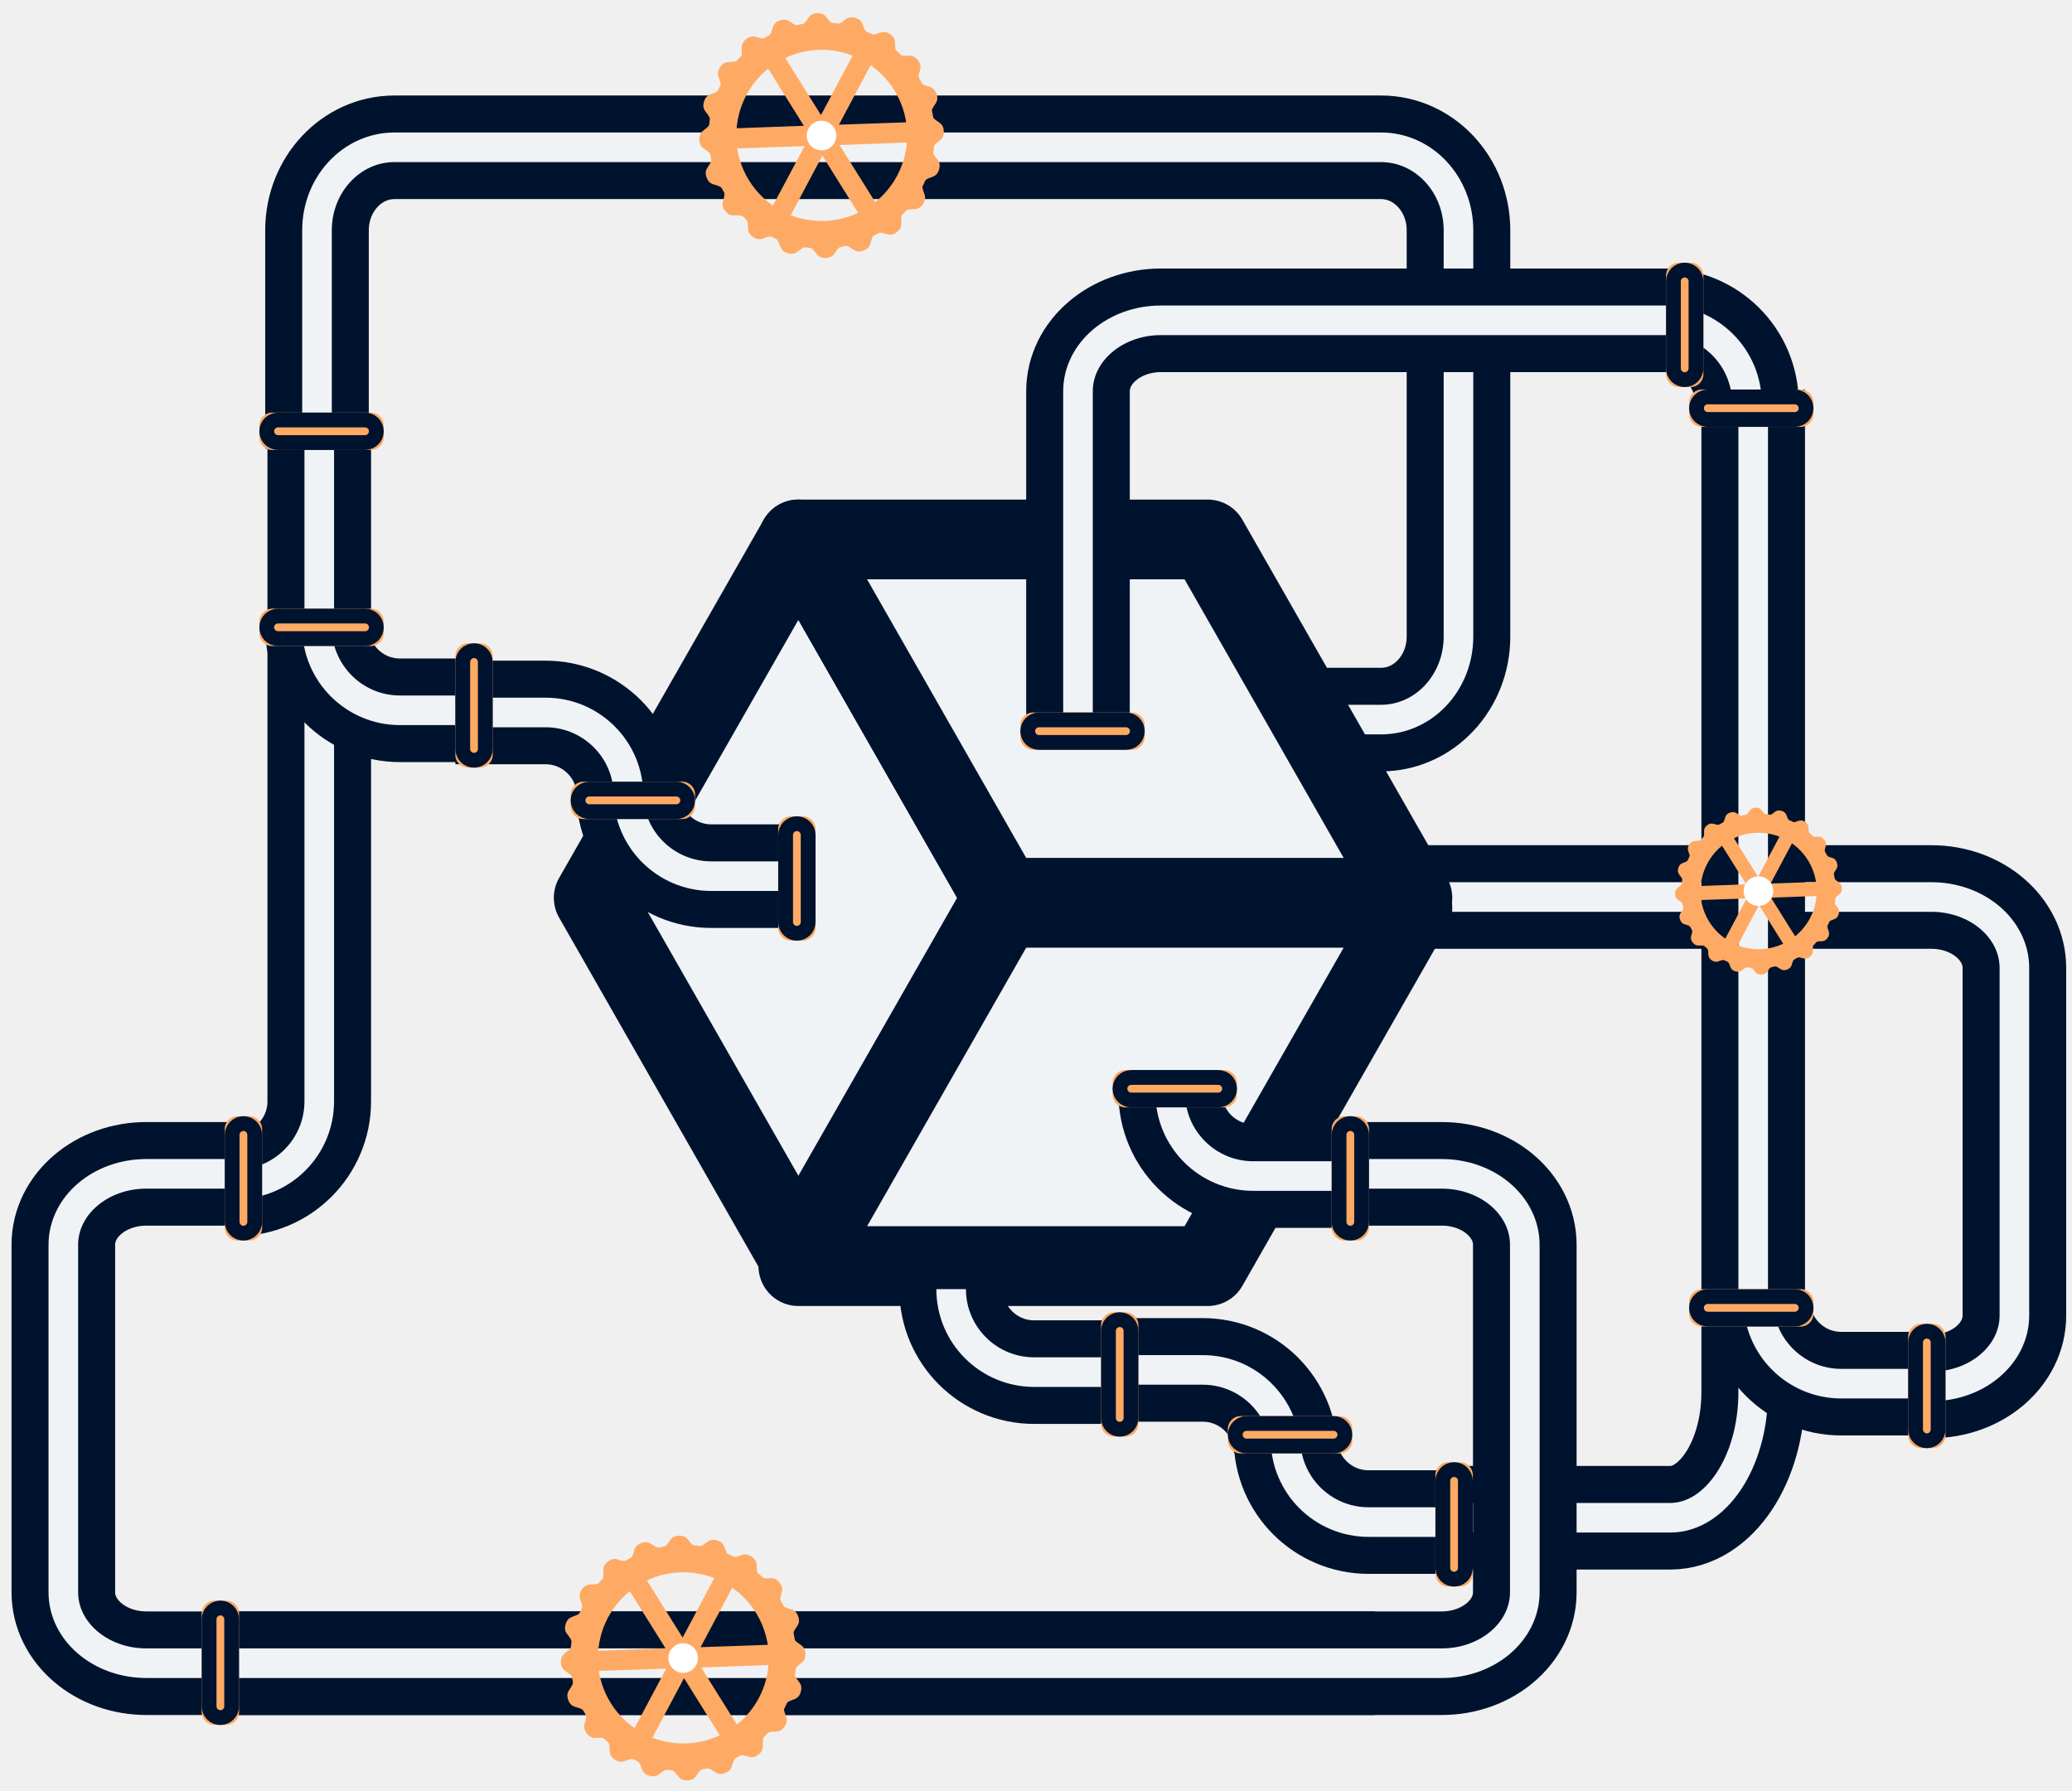
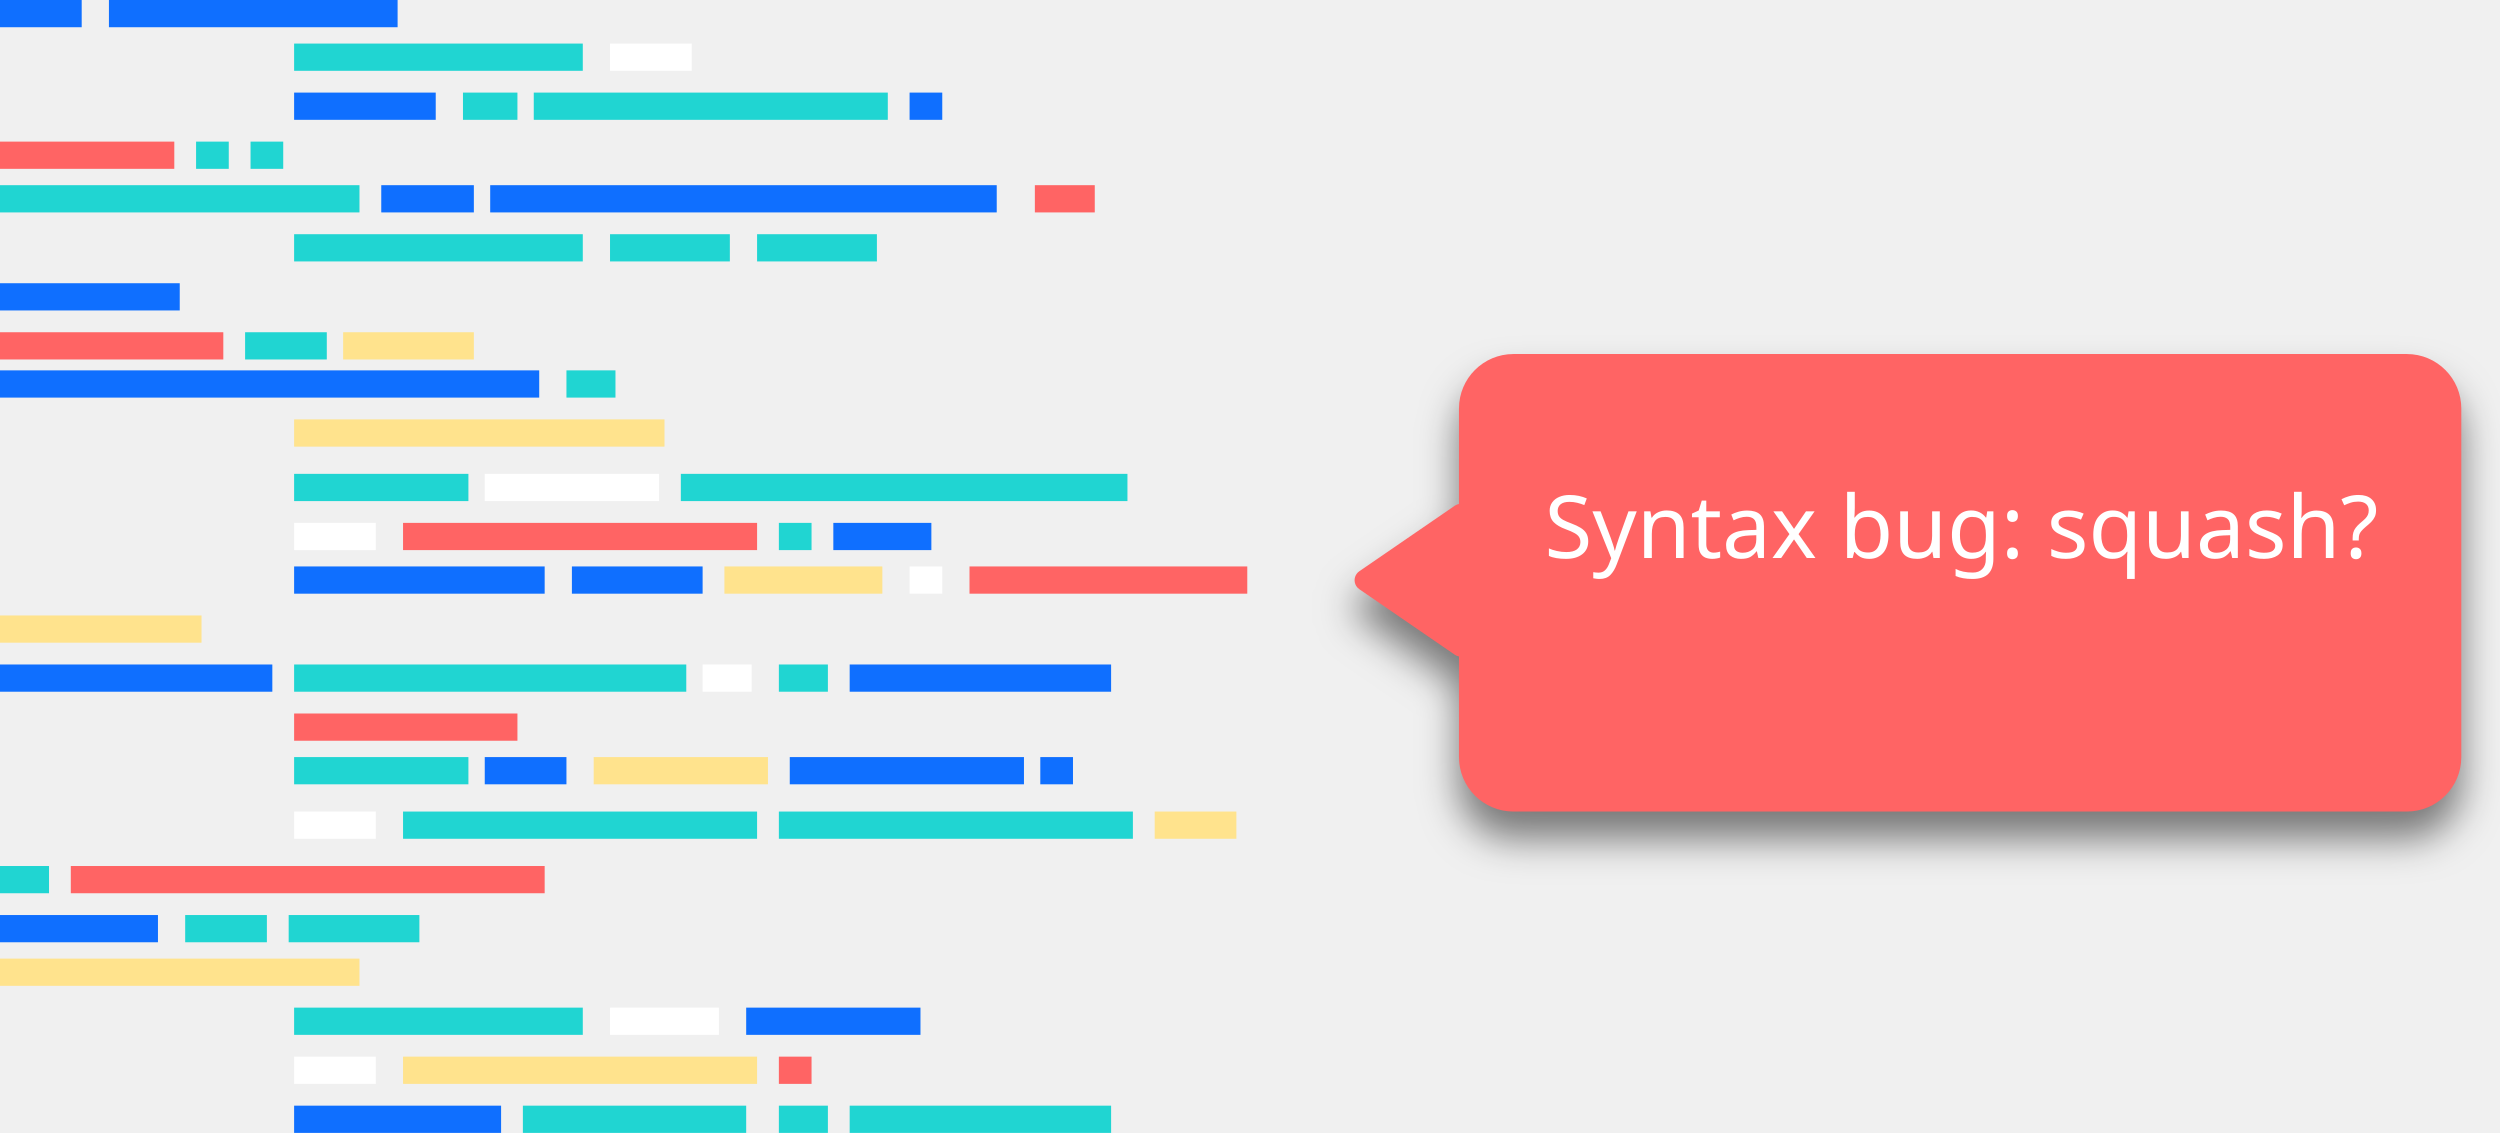
- <svg xmlns="http://www.w3.org/2000/svg" xmlns:xlink="http://www.w3.org/1999/xlink" width="140px" height="121px" viewBox="0 0 140 121" version="1.1">
+ <svg xmlns="http://www.w3.org/2000/svg" xmlns:xlink="http://www.w3.org/1999/xlink" width="459px" height="208px" viewBox="0 0 459 208" version="1.1">
  <defs>
-     <path d="M38.174,58.6 C38.174,55.505 40.687,52.995 43.782,52.995 L49.873,52.995" id="path-1" />
-     <path d="M17.14,29.715 L17.14,14.957 L17.14,14.957 C17.14,11.861 19.483,9.352 22.37,9.352 L27.757,9.352 L82.441,9.352 L89.037,9.352 C91.926,9.352 94.267,11.861 94.267,14.958 L94.267,28.099 L94.267,42.418 C94.267,45.512 91.927,48.02 89.039,48.02 L82.887,48.02" id="path-2" />
-     <path d="M91.163,60.009 L91.925,60.009 L124.734,60.009 L126.221,60.009 C129.319,60.009 131.829,62.155 131.829,64.803 L131.829,76.041 L131.829,88.285 C131.829,90.931 129.316,93.075 126.222,93.075 L125.002,93.075" id="path-3" />
-     <path d="M17.292,79.421 C14.196,79.421 11.686,76.914 11.686,73.817 L11.686,61.116 L11.686,28.985 L11.686,46.358" id="path-4" />
-     <path d="M114.179,101.952 L99.874,101.952 C96.777,101.952 94.267,98.163 94.267,93.481 L94.267,74.284 L94.267,25.718 L94.267,51.977" id="path-5" />
-     <path d="M88.62,111.78 L80.326,111.78 L14.867,111.78 L5.61,111.78 C2.512,111.78 0,109.636 0,106.987 L0,96.126 L0,83.506 L0,83.506 C0,80.859 2.509,78.714 5.609,78.714 L12.971,78.714" id="path-6" />
-     <path d="M98.748,111.78 L90.454,111.78 L24.995,111.78 L15.738,111.78 C12.64,111.78 10.128,109.636 10.128,106.987 L10.128,96.126 L10.128,83.506 L10.128,83.506 C10.128,80.859 12.637,78.714 15.737,78.714 L23.099,78.714" id="path-7" />
-     <path d="M59.988,92.112 C59.988,89.016 62.501,86.507 65.596,86.507 L71.687,86.507" id="path-8" />
-     <path d="M38.174,58.6 C38.174,55.505 40.687,52.995 43.782,52.995 L49.873,52.995" id="path-9" />
-     <path d="M70.895,97.567 C70.895,94.472 73.408,91.962 76.503,91.962 L82.594,91.962" id="path-10" />
-     <path d="M114.523,92.891 C114.523,89.796 117.036,87.286 120.131,87.286 L126.222,87.286" id="path-11" />
-     <path d="M17.14,47.393 C17.14,44.298 19.653,41.788 22.747,41.788 L28.838,41.788" id="path-12" />
-     <path d="M74.791,78.863 C74.791,75.768 77.304,73.258 80.399,73.258 L86.489,73.258" id="path-13" />
-     <path d="M102.058,26.647 C102.058,23.552 104.571,21.042 107.666,21.042 L113.756,21.042" id="path-14" />
-     <path d="M26.488,53.145 C26.488,50.049 29.001,47.54 32.096,47.54 L38.187,47.54" id="path-15" />
-     <path d="M82.581,102.243 C82.581,99.148 85.094,96.638 88.189,96.638 L94.28,96.638" id="path-16" />
-     <path d="M68.558,21.042 L69.32,21.042 L102.129,21.042 L103.616,21.042 C106.713,21.042 109.224,23.188 109.224,25.836 L109.224,37.074 L109.224,49.318" id="path-17" />
-     <rect id="path-18" x="48.302" y="54.554" width="2.524" height="8.406" rx="0.864" />
-     <rect id="path-19" x="10.907" y="74.817" width="2.524" height="8.406" rx="0.864" />
-     <rect id="path-20" x="108.291" y="17.146" width="2.524" height="8.406" rx="0.864" />
-     <rect id="path-21" x="124.651" y="88.845" width="2.524" height="8.406" rx="0.864" />
-     <rect id="path-22" x="92.709" y="98.197" width="2.524" height="8.406" rx="0.864" />
-     <rect id="path-23" x="26.488" y="42.864" width="2.524" height="8.406" rx="0.864" />
-     <rect id="path-24" x="70.116" y="88.066" width="2.524" height="8.406" rx="0.864" />
-     <rect id="path-25" x="73.835" y="68.759" width="2.524" height="8.406" rx="0.864" />
-     <rect id="path-26" x="112.788" y="22.778" width="2.524" height="8.406" rx="0.864" />
-     <rect id="path-27" x="112.788" y="83.566" width="2.524" height="8.406" rx="0.864" />
-     <rect id="path-28" x="81.626" y="92.139" width="2.524" height="8.406" rx="0.864" />
-     <rect id="path-29" x="67.602" y="44.599" width="2.524" height="8.406" rx="0.864" />
-     <rect id="path-30" x="16.184" y="37.585" width="2.524" height="8.406" rx="0.864" />
-     <rect id="path-31" x="16.184" y="24.336" width="2.524" height="8.406" rx="0.864" />
-     <rect id="path-32" x="37.219" y="49.275" width="2.524" height="8.406" rx="0.864" />
-     <rect id="path-33" x="85.698" y="74.817" width="2.524" height="8.406" rx="0.864" />
-     <rect id="path-34" x="9.349" y="107.549" width="2.524" height="8.406" rx="0.864" />
+     <path d="M19.868,55.528 C19.593,55.478 19.329,55.37 19.096,55.209 L1.571,43.178 C0.66,42.553 0.429,41.308 1.054,40.397 C1.193,40.195 1.368,40.02 1.571,39.881 L19.096,27.849 C19.336,27.685 19.599,27.579 19.868,27.53 L19.868,10 C19.868,4.477 24.346,1.01453063e-15 29.868,0 L193.894,0 C199.416,-1.01453063e-15 203.894,4.477 203.894,10 L203.894,74 C203.894,79.523 199.416,84 193.894,84 L29.868,84 C24.346,84 19.868,79.523 19.868,74 L19.868,55.528 Z" id="path-1" />
+     <filter x="-6.4%" y="-9.5%" width="112.8%" height="131.0%" filterUnits="objectBoundingBox" id="filter-2">
+       <feOffset dx="0" dy="5" in="SourceAlpha" result="shadowOffsetOuter1" />
+       <feGaussianBlur stdDeviation="3.5" in="shadowOffsetOuter1" result="shadowBlurOuter1" />
+       <feColorMatrix values="0 0 0 0 0   0 0 0 0 0   0 0 0 0 0  0 0 0 0.5 0" type="matrix" in="shadowBlurOuter1" />
+     </filter>
  </defs>
  <g id="Page-1" stroke="none" stroke-width="1" fill="none" fill-rule="evenodd">
-     <g id="Artboard-3-Copy-2" transform="translate(-39, -18)">
-       <g id="Pipes-Copy" transform="translate(9, -4)">
-         <g id="Group" transform="translate(34.27907, 22.60094)">
-           <g id="Rectangle-7-Copy-51" transform="translate(44.02359, 55.79763) scale(1, -1) translate(-44.02359, -55.79763) ">
-             <use stroke="#00132E" stroke-width="7" xlink:href="#path-1" />
-             <use stroke="#F0F3F6" stroke-width="2" xlink:href="#path-1" />
-           </g>
-           <g id="Rectangle-7-Copy-23">
-             <use stroke="#00132E" stroke-width="7" xlink:href="#path-2" />
-             <use stroke="#F0F3F6" stroke-width="2" xlink:href="#path-2" />
-           </g>
-           <g id="Rectangle-7-Copy-32">
-             <use stroke="#00132E" stroke-width="7" xlink:href="#path-3" />
-             <use stroke="#F0F3F6" stroke-width="2" xlink:href="#path-3" />
-           </g>
-           <g id="cube" transform="translate(35.83721, 35.84976)" fill="#F0F3F6" stroke="#00132E" stroke-linejoin="round" stroke-width="5.39">
-             <g id="Group-10-Copy-5">
-               <polygon id="Stroke-1" points="27.657 24.887 13.828 49.099 41.486 49.099 55.314 24.887 55.313 24.886 55.312 24.887" />
-               <polygon id="Stroke-5" points="27.655 24.212 13.828 0 0 24.212 13.828 48.426 27.657 24.212" />
-               <polygon id="Stroke-7" points="13.828 0 27.657 24.213 55.313 24.213 55.314 24.212 41.486 0" />
+     <g id="Home" transform="translate(-805, -3287)">
+       <g id="Group-16" transform="translate(769, 3287)">
+         <g id="Group-2" transform="translate(36, 0)">
+           <rect id="Rectangle-7-Copy-2" fill="#20D5D2" x="0" y="34" width="66" height="5" />
+           <rect id="Rectangle-7-Copy-2" fill="#0F6FFF" x="70" y="34" width="17" height="5" />
+           <rect id="Rectangle-7-Copy-2" fill="#0F6FFF" x="90" y="34" width="93" height="5" />
+           <rect id="Rectangle-7-Copy-2" fill="#FF6464" x="190" y="34" width="11" height="5" />
+           <rect id="Rectangle-7-Copy-2" fill="#FF6464" x="0" y="26" width="32" height="5" />
+           <rect id="Rectangle-7-Copy-2" fill="#20D5D2" x="36" y="26" width="6" height="5" />
+           <rect id="Rectangle-7-Copy-2" fill="#20D5D2" x="46" y="26" width="6" height="5" />
+           <rect id="Rectangle-7-Copy-2" fill="#20D5D2" x="54" y="43" width="53" height="5" />
+           <rect id="Rectangle-7-Copy-2" fill="#20D5D2" x="112" y="43" width="22" height="5" />
+           <rect id="Rectangle-7-Copy-2" fill="#20D5D2" x="139" y="43" width="22" height="5" />
+           <rect id="Rectangle-7" fill="#20D5D2" x="34" y="168" width="15" height="5" />
+           <rect id="Rectangle-7" fill="#20D5D2" x="53" y="168" width="24" height="5" />
+           <rect id="Rectangle-7-Copy" fill="#0F6FFF" x="0" y="168" width="29" height="5" />
+           <rect id="Rectangle-7-Copy-2" fill="#FFE38D" x="0" y="176" width="66" height="5" />
+           <rect id="Rectangle-7-Copy-2" fill="#20D5D2" x="54" y="185" width="53" height="5" />
+           <rect id="Rectangle-7-Copy-2" fill="#0F6FFF" x="137" y="185" width="32" height="5" />
+           <rect id="Rectangle-7-Copy-2" fill="#FFE38D" x="74" y="194" width="65" height="5" />
+           <rect id="Rectangle-7-Copy-2" fill="#FF6464" x="143" y="194" width="6" height="5" />
+           <rect id="Rectangle-7-Copy-2" fill="#FFFFFF" x="112" y="185" width="20" height="5" />
+           <rect id="Rectangle-7-Copy-2" fill="#FFFFFF" x="54" y="194" width="15" height="5" />
+           <rect id="Rectangle-7" fill="#0F6FFF" x="0" y="52" width="33" height="5" />
+           <rect id="Rectangle-7" fill="#20D5D2" x="45" y="61" width="15" height="5" />
+           <rect id="Rectangle-7" fill="#20D5D2" x="104" y="68" width="9" height="5" />
+           <rect id="Rectangle-7" fill="#FFE38D" x="63" y="61" width="24" height="5" />
+           <rect id="Rectangle-7" fill="#0F6FFF" x="54" y="104" width="46" height="5" />
+           <rect id="Rectangle-7" fill="#FFE38D" x="133" y="104" width="29" height="5" />
+           <rect id="Rectangle-7" fill="#FF6464" x="178" y="104" width="51" height="5" />
+           <rect id="Rectangle-7" fill="#FFFFFF" x="167" y="104" width="6" height="5" />
+           <rect id="Rectangle-7" fill="#0F6FFF" x="105" y="104" width="24" height="5" />
+           <rect id="Rectangle-7-Copy-3" fill="#FFE38D" x="54" y="77" width="68" height="5" />
+           <rect id="Rectangle-7-Copy-3" fill="#0F6FFF" x="153" y="96" width="18" height="5" />
+           <rect id="Rectangle-7-Copy" fill="#FF6464" x="0" y="61" width="41" height="5" />
+           <rect id="Rectangle-7-Copy-2" fill="#0F6FFF" x="0" y="68" width="99" height="5" />
+           <rect id="Rectangle-7-Copy-2" fill="#20D5D2" x="54" y="87" width="32" height="5" />
+           <rect id="Rectangle-7-Copy-2" fill="#20D5D2" x="125" y="87" width="82" height="5" />
+           <rect id="Rectangle-7-Copy-2" fill="#FF6464" x="74" y="96" width="65" height="5" />
+           <rect id="Rectangle-7-Copy-2" fill="#20D5D2" x="143" y="96" width="6" height="5" />
+           <rect id="Rectangle-7-Copy-2" fill="#FFFFFF" x="89" y="87" width="32" height="5" />
+           <rect id="Rectangle-7-Copy-2" fill="#FFFFFF" x="54" y="96" width="15" height="5" />
+           <rect id="Rectangle-7-Copy-2" fill="#FFFFFF" x="112" y="8" width="15" height="5" />
+           <rect id="Rectangle-7-Copy-2" fill="#0F6FFF" x="167" y="17" width="6" height="5" />
+           <rect id="Rectangle-7-Copy-2" fill="#0F6FFF" x="0" y="0" width="15" height="5" />
+           <rect id="Rectangle-7-Copy-2" fill="#0F6FFF" x="54" y="17" width="26" height="5" />
+           <rect id="Rectangle-7-Copy-2" fill="#0F6FFF" x="20" y="0" width="53" height="5" />
+           <rect id="Rectangle-7-Copy-2" fill="#0F6FFF" x="0" y="122" width="50" height="5" />
+           <rect id="Rectangle-7-Copy-2" fill="#20D5D2" x="54" y="122" width="72" height="5" />
+           <rect id="Rectangle-7-Copy-2" fill="#FFFFFF" x="129" y="122" width="9" height="5" />
+           <rect id="Rectangle-7-Copy-2" fill="#20D5D2" x="143" y="122" width="9" height="5" />
+           <rect id="Rectangle-7-Copy-2" fill="#0F6FFF" x="156" y="122" width="48" height="5" />
+           <rect id="Rectangle-7-Copy-2" fill="#FFE38D" x="0" y="113" width="37" height="5" />
+           <rect id="Rectangle-7-Copy-3" fill="#FF6464" x="54" y="131" width="41" height="5" />
+           <rect id="Rectangle-7-Copy-2" fill="#20D5D2" x="54" y="139" width="32" height="5" />
+           <rect id="Rectangle-7-Copy-2" fill="#FFE38D" x="109" y="139" width="32" height="5" />
+           <rect id="Rectangle-7-Copy-2" fill="#0F6FFF" x="191" y="139" width="6" height="5" />
+           <rect id="Rectangle-7-Copy-2" fill="#20D5D2" x="74" y="149" width="65" height="5" />
+           <rect id="Rectangle-7-Copy-2" fill="#20D5D2" x="143" y="149" width="65" height="5" />
+           <rect id="Rectangle-7-Copy-2" fill="#0F6FFF" x="89" y="139" width="15" height="5" />
+           <rect id="Rectangle-7-Copy-2" fill="#FFE38D" x="212" y="149" width="15" height="5" />
+           <rect id="Rectangle-7-Copy-2" fill="#0F6FFF" x="145" y="139" width="43" height="5" />
+           <rect id="Rectangle-7-Copy-2" fill="#FFFFFF" x="54" y="149" width="15" height="5" />
+           <rect id="Rectangle-7-Copy-2" fill="#0F6FFF" x="54" y="203" width="38" height="5" />
+           <rect id="Rectangle-7-Copy-2" fill="#20D5D2" x="96" y="203" width="41" height="5" />
+           <rect id="Rectangle-7-Copy-2" fill="#20D5D2" x="143" y="203" width="9" height="5" />
+           <rect id="Rectangle-7-Copy-2" fill="#20D5D2" x="156" y="203" width="48" height="5" />
+           <rect id="Rectangle-7-Copy-2" fill="#20D5D2" x="0" y="159" width="9" height="5" />
+           <rect id="Rectangle-7-Copy-2" fill="#FF6464" x="13" y="159" width="87" height="5" />
+           <rect id="Rectangle-7-Copy-2" fill="#20D5D2" x="54" y="8" width="53" height="5" />
+           <rect id="Rectangle-7-Copy-2" fill="#20D5D2" x="85" y="17" width="10" height="5" />
+           <rect id="Rectangle-7-Copy-2" fill="#20D5D2" x="98" y="17" width="65" height="5" />
+           <g id="Group" transform="translate(248, 65)">
+             <g id="Combined-Shape">
+               <use fill="black" fill-opacity="1" filter="url(#filter-2)" xlink:href="#path-1" />
+               <use fill="#FF6464" fill-rule="evenodd" xlink:href="#path-1" />
            </g>
-           </g>
-           <g id="Rectangle-7-Copy-15" transform="translate(14.48912, 54.20291) scale(-1, 1) translate(-14.48912, -54.20291) ">
-             <use stroke="#00132E" stroke-width="7" xlink:href="#path-4" />
-             <use stroke="#F0F3F6" stroke-width="2" xlink:href="#path-4" />
-           </g>
-           <g id="Rectangle-7-Copy-30" transform="translate(104.2233, 63.83506) scale(-1, 1) translate(-104.2233, -63.83506) ">
-             <use stroke="#00132E" stroke-width="7" xlink:href="#path-5" />
-             <use stroke="#F0F3F6" stroke-width="2" xlink:href="#path-5" />
-           </g>
-           <g id="Rectangle-7-Copy-31">
-             <use stroke="#00132E" stroke-width="7" xlink:href="#path-6" />
-             <use stroke="#F0F3F6" stroke-width="2" xlink:href="#path-6" />
-           </g>
-           <g id="Rectangle-7-Copy-45" transform="translate(54.43788, 95.24662) scale(-1, 1) translate(-54.43788, -95.24662) ">
-             <use stroke="#00132E" stroke-width="7" xlink:href="#path-7" />
-             <use stroke="#F0F3F6" stroke-width="2" xlink:href="#path-7" />
-           </g>
-           <g id="Rectangle-7-Copy-27" transform="translate(65.83755, 89.30937) scale(1, -1) translate(-65.83755, -89.30937) ">
-             <use stroke="#00132E" stroke-width="7" xlink:href="#path-8" />
-             <use stroke="#F0F3F6" stroke-width="2" xlink:href="#path-8" />
-           </g>
-           <g id="Rectangle-7-Copy-28" transform="translate(44.02359, 55.79763) scale(1, -1) translate(-44.02359, -55.79763) ">
-             <use stroke="#00132E" stroke-width="7" xlink:href="#path-9" />
-             <use stroke="#F0F3F6" stroke-width="2" xlink:href="#path-9" />
-           </g>
-           <g id="Rectangle-7-Copy-38" transform="translate(76.74452, 94.76477) scale(-1, 1) translate(-76.74452, -94.76477) ">
-             <use stroke="#00132E" stroke-width="7" xlink:href="#path-10" />
-             <use stroke="#F0F3F6" stroke-width="2" xlink:href="#path-10" />
-           </g>
-           <g id="Rectangle-7-Copy-39" transform="translate(120.3724, 90.08871) scale(1, -1) translate(-120.3724, -90.08871) ">
-             <use stroke="#00132E" stroke-width="7" xlink:href="#path-11" />
-             <use stroke="#F0F3F6" stroke-width="2" xlink:href="#path-11" />
-           </g>
-           <g id="Rectangle-7-Copy-42" transform="translate(22.98871, 44.5906) scale(1, -1) translate(-22.98871, -44.5906) ">
-             <use stroke="#00132E" stroke-width="7" xlink:href="#path-12" />
-             <use stroke="#F0F3F6" stroke-width="2" xlink:href="#path-12" />
-           </g>
-           <g id="Rectangle-7-Copy-41" transform="translate(80.63987, 76.06055) scale(1, -1) translate(-80.63987, -76.06055) ">
-             <use stroke="#00132E" stroke-width="7" xlink:href="#path-13" />
-             <use stroke="#F0F3F6" stroke-width="2" xlink:href="#path-13" />
-           </g>
-           <g id="Rectangle-7-Copy-48" transform="translate(107.9073, 23.84458) scale(-1, 1) translate(-107.9073, -23.84458) ">
-             <use stroke="#00132E" stroke-width="7" xlink:href="#path-14" />
-             <use stroke="#F0F3F6" stroke-width="2" xlink:href="#path-14" />
-           </g>
-           <g id="Rectangle-7-Copy-49" transform="translate(32.33755, 50.34224) scale(-1, 1) translate(-32.33755, -50.34224) ">
-             <use stroke="#00132E" stroke-width="7" xlink:href="#path-15" />
-             <use stroke="#F0F3F6" stroke-width="2" xlink:href="#path-15" />
-           </g>
-           <g id="Rectangle-7-Copy-47" transform="translate(88.43057, 99.44083) scale(1, -1) translate(-88.43057, -99.44083) ">
-             <use stroke="#00132E" stroke-width="7" xlink:href="#path-16" />
-             <use stroke="#F0F3F6" stroke-width="2" xlink:href="#path-16" />
-           </g>
-           <g id="Rectangle-7-Copy-44" transform="translate(88.89107, 35.18004) scale(-1, 1) translate(-88.89107, -35.18004) ">
-             <use stroke="#00132E" stroke-width="7" xlink:href="#path-17" />
-             <use stroke="#F0F3F6" stroke-width="2" xlink:href="#path-17" />
-           </g>
-           <g id="Group-Copy-3" transform="translate(41.58456, 111.74) rotate(88) translate(-41.58456, -111.74) translate(33.01479, 103.1672)">
-             <g id="Group-11" transform="translate(1.121787, 1.120812)">
-               <path d="M7.14,-3.45967469e-10 C3.197,0.001 0.001,3.195 0.002,7.135 C0.003,11.074 3.199,14.267 7.142,14.267 C11.085,14.267 14.281,11.073 14.281,7.133 C14.281,5.241 13.529,3.426 12.189,2.089 C10.85,0.751 9.034,-0.001 7.14,-3.45967469e-10 Z M0.856,7.133 C0.855,6.093 1.115,5.069 1.611,4.154 L6.509,6.985 C6.562,7.016 6.594,7.072 6.594,7.133 C6.594,7.195 6.562,7.251 6.509,7.282 L1.611,10.113 C1.115,9.198 0.855,8.174 0.856,7.133 L0.856,7.133 Z M6.957,13.398 C4.845,13.341 2.903,12.224 1.793,10.428 L6.691,7.597 C6.744,7.567 6.81,7.567 6.863,7.597 C6.917,7.628 6.949,7.685 6.95,7.746 L6.957,13.398 Z M6.957,6.511 C6.957,6.572 6.924,6.629 6.871,6.66 C6.818,6.69 6.752,6.69 6.699,6.66 L1.801,3.829 C2.91,2.036 4.848,0.921 6.957,0.861 L6.957,6.511 Z M7.322,0.861 C9.437,0.919 11.379,2.039 12.488,3.839 L7.59,6.669 C7.537,6.7 7.471,6.7 7.418,6.67 C7.365,6.639 7.332,6.582 7.332,6.521 L7.322,0.861 Z M7.322,13.407 L7.322,7.746 C7.322,7.685 7.355,7.628 7.408,7.597 C7.462,7.567 7.527,7.567 7.58,7.597 L12.479,10.428 C11.372,12.226 9.433,13.346 7.322,13.407 L7.322,13.407 Z M12.516,10.025 L7.763,7.284 C7.71,7.253 7.677,7.197 7.677,7.135 C7.677,7.074 7.71,7.017 7.763,6.987 L12.516,4.246 C12.556,4.223 12.604,4.217 12.649,4.23 C12.694,4.242 12.731,4.273 12.753,4.315 C13.647,6.09 13.647,8.183 12.753,9.958 C12.731,9.999 12.693,10.03 12.649,10.042 C12.604,10.055 12.556,10.048 12.516,10.025 L12.516,10.025 Z" id="Shape" stroke="#FFAA64" fill="#FFAA64" fill-rule="nonzero" />
-               <ellipse id="Oval-6" fill="#FFAA64" cx="7.149" cy="7.143" rx="1" ry="1" />
-               <ellipse id="Oval-6" fill="#FFFFFF" cx="7.151" cy="7.145" rx="1" ry="1" />
-             </g>
-             <path d="M7.139,1.118 L4.982,1.819 L3.149,3.151 L1.818,4.983 L1.119,7.135 L1.119,9.397 L1.818,11.549 L3.149,13.381 L4.982,14.713 L7.139,15.414 L9.407,15.414 L11.564,14.713 L13.397,13.381 L14.728,11.549 L15.428,9.397 L15.428,7.135 L14.728,4.983 L13.397,3.151 L11.564,1.819 L9.407,1.118 L7.139,1.118 Z M7.084,0.797 C7.689,0.625 7.54,0 8.273,0 C9.003,0 8.86,0.617 9.45,0.795 C10.081,0.82 10.131,0.178 10.83,0.405 C11.523,0.63 11.198,1.171 11.701,1.523 C12.294,1.744 12.541,1.147 13.136,1.579 C13.725,2.007 13.249,2.421 13.618,2.911 C14.115,3.305 14.534,2.813 14.966,3.407 C15.394,3.997 14.813,4.244 15.013,4.824 C15.364,5.351 15.914,5.013 16.141,5.712 C16.366,6.405 15.736,6.46 15.748,7.076 C15.92,7.682 16.546,7.532 16.546,8.266 C16.546,8.996 15.928,8.852 15.75,9.444 C15.728,10.072 16.367,10.123 16.141,10.82 C15.915,11.516 15.371,11.186 15.019,11.697 C14.805,12.285 15.396,12.532 14.966,13.125 C14.536,13.717 14.12,13.234 13.627,13.612 C13.243,14.106 13.728,14.523 13.136,14.953 C12.544,15.383 12.297,14.796 11.712,15.003 C11.193,15.354 11.526,15.901 10.83,16.127 C10.135,16.353 10.081,15.72 9.462,15.735 C8.857,15.907 9.006,16.532 8.273,16.532 C7.543,16.532 7.687,15.915 7.096,15.737 C6.466,15.712 6.415,16.354 5.717,16.127 C5.024,15.902 5.349,15.361 4.845,15.009 C4.252,14.788 4.005,15.385 3.411,14.953 C2.821,14.525 3.297,14.111 2.928,13.621 C2.432,13.227 2.013,13.719 1.58,13.125 C1.152,12.535 1.733,12.288 1.533,11.708 C1.183,11.181 0.632,11.519 0.405,10.82 C0.18,10.127 0.81,10.072 0.798,9.456 C0.627,8.85 0,9 0,8.266 C0,7.536 0.618,7.68 0.796,7.088 C0.819,6.46 0.179,6.409 0.405,5.712 C0.631,5.016 1.175,5.346 1.528,4.835 C1.741,4.247 1.15,4 1.58,3.407 C2.01,2.815 2.426,3.298 2.919,2.92 C3.304,2.426 2.819,2.009 3.411,1.579 C4.002,1.149 4.249,1.736 4.834,1.529 C5.354,1.178 5.02,0.631 5.717,0.405 C6.412,0.179 6.465,0.812 7.084,0.797 Z" id="Combined-Shape" fill="#FFAA64" />
-           </g>
-           <g id="Rectangle-2-Copy-36">
-             <use fill="#FFAA64" fill-rule="evenodd" xlink:href="#path-18" />
-             <rect stroke="#00132E" stroke-width="1" x="48.802" y="55.054" width="1.524" height="7.406" rx="0.762" />
-           </g>
-           <g id="Rectangle-2-Copy-64">
-             <use fill="#FFAA64" fill-rule="evenodd" xlink:href="#path-19" />
-             <rect stroke="#00132E" stroke-width="1" x="11.407" y="75.317" width="1.524" height="7.406" rx="0.762" />
-           </g>
-           <g id="Rectangle-2-Copy-52">
-             <use fill="#FFAA64" fill-rule="evenodd" xlink:href="#path-20" />
-             <rect stroke="#00132E" stroke-width="1" x="108.791" y="17.646" width="1.524" height="7.406" rx="0.762" />
-           </g>
-           <g id="Rectangle-2-Copy-56">
-             <use fill="#FFAA64" fill-rule="evenodd" xlink:href="#path-21" />
-             <rect stroke="#00132E" stroke-width="1" x="125.151" y="89.345" width="1.524" height="7.406" rx="0.762" />
-           </g>
-           <g id="Rectangle-2-Copy-59">
-             <use fill="#FFAA64" fill-rule="evenodd" xlink:href="#path-22" />
-             <rect stroke="#00132E" stroke-width="1" x="93.209" y="98.697" width="1.524" height="7.406" rx="0.762" />
-           </g>
-           <g id="Rectangle-2-Copy-41">
-             <use fill="#FFAA64" fill-rule="evenodd" xlink:href="#path-23" />
-             <rect stroke="#00132E" stroke-width="1" x="26.988" y="43.364" width="1.524" height="7.406" rx="0.762" />
-           </g>
-           <g id="Rectangle-2-Copy-43">
-             <use fill="#FFAA64" fill-rule="evenodd" xlink:href="#path-24" />
-             <rect stroke="#00132E" stroke-width="1" x="70.616" y="88.566" width="1.524" height="7.406" rx="0.762" />
-           </g>
-           <g id="Rectangle-2-Copy-67" transform="translate(75.09692, 72.96198) rotate(90) translate(-75.09692, -72.96198) ">
-             <use fill="#FFAA64" fill-rule="evenodd" xlink:href="#path-25" />
-             <rect stroke="#00132E" stroke-width="1" x="74.335" y="69.259" width="1.524" height="7.406" rx="0.762" />
-           </g>
-           <g id="Rectangle-2-Copy-72" transform="translate(114.0504, 26.98076) rotate(90) translate(-114.0504, -26.98076) ">
-             <use fill="#FFAA64" fill-rule="evenodd" xlink:href="#path-26" />
-             <rect stroke="#00132E" stroke-width="1" x="113.288" y="23.278" width="1.524" height="7.406" rx="0.762" />
-           </g>
-           <g id="Rectangle-2-Copy-68" transform="translate(114.0504, 87.76949) rotate(90) translate(-114.0504, -87.76949) ">
-             <use fill="#FFAA64" fill-rule="evenodd" xlink:href="#path-27" />
-             <rect stroke="#00132E" stroke-width="1" x="113.288" y="84.066" width="1.524" height="7.406" rx="0.762" />
-           </g>
-           <g id="Rectangle-2-Copy-69" transform="translate(82.88762, 96.34226) rotate(90) translate(-82.88762, -96.34226) ">
-             <use fill="#FFAA64" fill-rule="evenodd" xlink:href="#path-28" />
-             <rect stroke="#00132E" stroke-width="1" x="82.126" y="92.639" width="1.524" height="7.406" rx="0.762" />
-           </g>
-           <g id="Rectangle-2-Copy-71" transform="translate(68.86436, 48.80236) rotate(90) translate(-68.86436, -48.80236) ">
-             <use fill="#FFAA64" fill-rule="evenodd" xlink:href="#path-29" />
-             <rect stroke="#00132E" stroke-width="1" x="68.102" y="45.099" width="1.524" height="7.406" rx="0.762" />
-           </g>
-           <g id="Rectangle-2-Copy-70" transform="translate(17.44576, 41.78827) rotate(90) translate(-17.44576, -41.78827) ">
-             <use fill="#FFAA64" fill-rule="evenodd" xlink:href="#path-30" />
-             <rect stroke="#00132E" stroke-width="1" x="16.684" y="38.085" width="1.524" height="7.406" rx="0.762" />
-           </g>
-           <g id="Rectangle-2-Copy-73" transform="translate(17.44576, 28.53945) rotate(90) translate(-17.44576, -28.53945) ">
-             <use fill="#FFAA64" fill-rule="evenodd" xlink:href="#path-31" />
-             <rect stroke="#00132E" stroke-width="1" x="16.684" y="24.836" width="1.524" height="7.406" rx="0.762" />
-           </g>
-           <g id="Rectangle-2-Copy-74" transform="translate(38.48064, 53.47841) rotate(90) translate(-38.48064, -53.47841) ">
-             <use fill="#FFAA64" fill-rule="evenodd" xlink:href="#path-32" />
-             <rect stroke="#00132E" stroke-width="1" x="37.719" y="49.775" width="1.524" height="7.406" rx="0.762" />
-           </g>
-           <g id="Rectangle-2-Copy-44">
-             <use fill="#FFAA64" fill-rule="evenodd" xlink:href="#path-33" />
-             <rect stroke="#00132E" stroke-width="1" x="86.198" y="75.317" width="1.524" height="7.406" rx="0.762" />
-           </g>
-           <g id="Rectangle-2-Copy-47">
-             <use fill="#FFAA64" fill-rule="evenodd" xlink:href="#path-34" />
-             <rect stroke="#00132E" stroke-width="1" x="9.849" y="108.049" width="1.524" height="7.406" rx="0.762" />
-           </g>
-           <g id="Group-Copy-4" transform="translate(50.93339, 8.866733) rotate(88) translate(-50.93339, -8.866733) translate(42.36363, 0.293963)">
-             <g id="Group-11" transform="translate(1.121787, 1.120812)">
-               <path d="M7.14,-3.45967469e-10 C3.197,0.001 0.001,3.195 0.002,7.135 C0.003,11.074 3.199,14.267 7.142,14.267 C11.085,14.267 14.281,11.073 14.281,7.133 C14.281,5.241 13.529,3.426 12.189,2.089 C10.85,0.751 9.034,-0.001 7.14,-3.45967469e-10 Z M0.856,7.133 C0.855,6.093 1.115,5.069 1.611,4.154 L6.509,6.985 C6.562,7.016 6.594,7.072 6.594,7.133 C6.594,7.195 6.562,7.251 6.509,7.282 L1.611,10.113 C1.115,9.198 0.855,8.174 0.856,7.133 L0.856,7.133 Z M6.957,13.398 C4.845,13.341 2.903,12.224 1.793,10.428 L6.691,7.597 C6.744,7.567 6.81,7.567 6.863,7.597 C6.917,7.628 6.949,7.685 6.95,7.746 L6.957,13.398 Z M6.957,6.511 C6.957,6.572 6.924,6.629 6.871,6.66 C6.818,6.69 6.752,6.69 6.699,6.66 L1.801,3.829 C2.91,2.036 4.848,0.921 6.957,0.861 L6.957,6.511 Z M7.322,0.861 C9.437,0.919 11.379,2.039 12.488,3.839 L7.59,6.669 C7.537,6.7 7.471,6.7 7.418,6.67 C7.365,6.639 7.332,6.582 7.332,6.521 L7.322,0.861 Z M7.322,13.407 L7.322,7.746 C7.322,7.685 7.355,7.628 7.408,7.597 C7.462,7.567 7.527,7.567 7.58,7.597 L12.479,10.428 C11.372,12.226 9.433,13.346 7.322,13.407 L7.322,13.407 Z M12.516,10.025 L7.763,7.284 C7.71,7.253 7.677,7.197 7.677,7.135 C7.677,7.074 7.71,7.017 7.763,6.987 L12.516,4.246 C12.556,4.223 12.604,4.217 12.649,4.23 C12.694,4.242 12.731,4.273 12.753,4.315 C13.647,6.09 13.647,8.183 12.753,9.958 C12.731,9.999 12.693,10.03 12.649,10.042 C12.604,10.055 12.556,10.048 12.516,10.025 L12.516,10.025 Z" id="Shape" stroke="#FFAA64" fill="#FFAA64" fill-rule="nonzero" />
-               <ellipse id="Oval-6" fill="#FFAA64" cx="7.149" cy="7.143" rx="1" ry="1" />
-               <ellipse id="Oval-6" fill="#FFFFFF" cx="7.151" cy="7.145" rx="1" ry="1" />
-             </g>
-             <path d="M7.139,1.118 L4.982,1.819 L3.149,3.151 L1.818,4.983 L1.119,7.135 L1.119,9.397 L1.818,11.549 L3.149,13.381 L4.982,14.713 L7.139,15.414 L9.407,15.414 L11.564,14.713 L13.397,13.381 L14.728,11.549 L15.428,9.397 L15.428,7.135 L14.728,4.983 L13.397,3.151 L11.564,1.819 L9.407,1.118 L7.139,1.118 Z M7.084,0.797 C7.689,0.625 7.54,0 8.273,0 C9.003,0 8.86,0.617 9.45,0.795 C10.081,0.82 10.131,0.178 10.83,0.405 C11.523,0.63 11.198,1.171 11.701,1.523 C12.294,1.744 12.541,1.147 13.136,1.579 C13.725,2.007 13.249,2.421 13.618,2.911 C14.115,3.305 14.534,2.813 14.966,3.407 C15.394,3.997 14.813,4.244 15.013,4.824 C15.364,5.351 15.914,5.013 16.141,5.712 C16.366,6.405 15.736,6.46 15.748,7.076 C15.92,7.682 16.546,7.532 16.546,8.266 C16.546,8.996 15.928,8.852 15.75,9.444 C15.728,10.072 16.367,10.123 16.141,10.82 C15.915,11.516 15.371,11.186 15.019,11.697 C14.805,12.285 15.396,12.532 14.966,13.125 C14.536,13.717 14.12,13.234 13.627,13.612 C13.243,14.106 13.728,14.523 13.136,14.953 C12.544,15.383 12.297,14.796 11.712,15.003 C11.193,15.354 11.526,15.901 10.83,16.127 C10.135,16.353 10.081,15.72 9.462,15.735 C8.857,15.907 9.006,16.532 8.273,16.532 C7.543,16.532 7.687,15.915 7.096,15.737 C6.466,15.712 6.415,16.354 5.717,16.127 C5.024,15.902 5.349,15.361 4.845,15.009 C4.252,14.788 4.005,15.385 3.411,14.953 C2.821,14.525 3.297,14.111 2.928,13.621 C2.432,13.227 2.013,13.719 1.58,13.125 C1.152,12.535 1.733,12.288 1.533,11.708 C1.183,11.181 0.632,11.519 0.405,10.82 C0.18,10.127 0.81,10.072 0.798,9.456 C0.627,8.85 0,9 0,8.266 C0,7.536 0.618,7.68 0.796,7.088 C0.819,6.46 0.179,6.409 0.405,5.712 C0.631,5.016 1.175,5.346 1.528,4.835 C1.741,4.247 1.15,4 1.58,3.407 C2.01,2.815 2.426,3.298 2.919,2.92 C3.304,2.426 2.819,2.009 3.411,1.579 C4.002,1.149 4.249,1.736 4.834,1.529 C5.354,1.178 5.02,0.631 5.717,0.405 C6.412,0.179 6.465,0.812 7.084,0.797 Z" id="Combined-Shape" fill="#FFAA64" />
-           </g>
-           <g id="Group-Copy-5" transform="translate(114.3341, 59.82015) rotate(88) translate(-114.3341, -59.82015) translate(108.4911, 53.97508)">
-             <g id="Group-11" transform="translate(0.764855, 0.76419)">
-               <path d="M4.868,-2.35886911e-10 C2.18,0.001 0.001,2.179 0.001,4.865 C0.002,7.551 2.181,9.728 4.87,9.727 C7.558,9.727 9.737,7.55 9.737,4.864 C9.737,3.574 9.224,2.336 8.311,1.424 C7.398,0.512 6.159,-0 4.868,-2.35886911e-10 Z M0.584,4.864 C0.583,4.154 0.76,3.456 1.098,2.832 L4.438,4.762 C4.474,4.783 4.496,4.822 4.496,4.864 C4.496,4.905 4.474,4.944 4.438,4.965 L1.098,6.895 C0.76,6.271 0.583,5.573 0.584,4.864 L0.584,4.864 Z M4.744,9.135 C3.303,9.096 1.98,8.335 1.222,7.11 L4.562,5.18 C4.598,5.159 4.643,5.159 4.679,5.18 C4.716,5.201 4.738,5.24 4.738,5.281 L4.744,9.135 Z M4.744,4.439 C4.744,4.481 4.721,4.52 4.685,4.541 C4.648,4.562 4.604,4.562 4.567,4.541 L1.228,2.611 C1.984,1.388 3.306,0.628 4.744,0.587 L4.744,4.439 Z M4.992,0.587 C6.434,0.627 7.759,1.39 8.515,2.617 L5.175,4.547 C5.139,4.568 5.094,4.568 5.058,4.547 C5.021,4.527 4.999,4.488 4.999,4.446 L4.992,0.587 Z M4.992,9.141 L4.992,5.281 C4.992,5.24 5.015,5.201 5.051,5.18 C5.087,5.159 5.132,5.159 5.169,5.18 L8.508,7.11 C7.754,8.336 6.432,9.099 4.992,9.141 L4.992,9.141 Z M8.534,6.835 L5.293,4.966 C5.257,4.945 5.234,4.907 5.234,4.865 C5.234,4.823 5.257,4.785 5.293,4.764 L8.534,2.895 C8.561,2.879 8.594,2.875 8.624,2.884 C8.655,2.893 8.681,2.914 8.695,2.942 C9.305,4.152 9.305,5.579 8.695,6.79 C8.68,6.818 8.655,6.838 8.624,6.847 C8.594,6.855 8.561,6.851 8.534,6.835 L8.534,6.835 Z" id="Shape" stroke="#FFAA64" stroke-width="0.7" fill="#FFAA64" fill-rule="nonzero" />
-               <ellipse id="Oval-6" fill="#FFAA64" cx="4.875" cy="4.87" rx="1" ry="1" />
-               <ellipse id="Oval-6" fill="#FFFFFF" cx="4.876" cy="4.872" rx="1" ry="1" />
-             </g>
-             <path d="M4.868,0.762 L3.397,1.24 L2.147,2.148 L1.24,3.397 L0.763,4.865 L0.763,6.407 L1.24,7.874 L2.147,9.123 L3.397,10.032 L4.868,10.509 L6.414,10.509 L7.885,10.032 L9.135,9.123 L10.042,7.874 L10.519,6.407 L10.519,4.865 L10.042,3.397 L9.135,2.148 L7.885,1.24 L6.414,0.762 L4.868,0.762 Z M4.83,0.544 C5.243,0.426 5.141,0 5.641,0 C6.138,0 6.041,0.421 6.443,0.542 C6.873,0.559 6.908,0.121 7.384,0.276 C7.856,0.429 7.635,0.798 7.978,1.039 C8.383,1.189 8.551,0.782 8.956,1.076 C9.358,1.368 9.034,1.651 9.285,1.985 C9.624,2.253 9.909,1.918 10.204,2.323 C10.496,2.725 10.1,2.893 10.236,3.289 C10.475,3.648 10.85,3.418 11.005,3.894 C11.159,4.367 10.729,4.405 10.737,4.824 C10.854,5.238 11.281,5.136 11.281,5.636 C11.281,6.134 10.86,6.036 10.739,6.439 C10.723,6.867 11.16,6.902 11.005,7.377 C10.851,7.852 10.48,7.627 10.24,7.975 C10.094,8.376 10.497,8.545 10.204,8.949 C9.911,9.352 9.627,9.023 9.291,9.281 C9.029,9.617 9.36,9.902 8.956,10.195 C8.553,10.489 8.385,10.088 7.985,10.229 C7.631,10.468 7.859,10.842 7.384,10.996 C6.91,11.15 6.873,10.718 6.451,10.728 C6.039,10.845 6.141,11.272 5.641,11.272 C5.143,11.272 5.241,10.851 4.838,10.73 C4.408,10.712 4.374,11.151 3.898,10.996 C3.425,10.842 3.647,10.473 3.304,10.233 C2.899,10.083 2.731,10.49 2.325,10.195 C1.924,9.904 2.248,9.621 1.996,9.287 C1.658,9.019 1.372,9.354 1.078,8.949 C0.786,8.547 1.181,8.378 1.045,7.983 C0.806,7.624 0.431,7.854 0.276,7.377 C0.123,6.905 0.552,6.867 0.544,6.447 C0.427,6.034 0,6.136 0,5.636 C0,5.138 0.422,5.236 0.543,4.833 C0.558,4.405 0.122,4.369 0.276,3.894 C0.43,3.42 0.801,3.645 1.042,3.297 C1.187,2.895 0.784,2.727 1.078,2.323 C1.371,1.92 1.654,2.249 1.991,1.991 C2.253,1.654 1.922,1.37 2.325,1.076 C2.729,0.783 2.897,1.183 3.296,1.042 C3.65,0.803 3.423,0.43 3.898,0.276 C4.372,0.122 4.408,0.553 4.83,0.544 Z" id="Combined-Shape" fill="#FFAA64" />
+             <text id="Syntax-bug:-squash?" font-family="IBMPlexSans-Text, IBM Plex Sans" font-size="16" font-weight="500" line-spacing="38" fill="#FFFFFF">
+               <tspan x="35.568" y="37.451">Syntax bug: squash?</tspan>
+             </text>
          </g>
        </g>
      </g>
    </g>
  </g>
</svg>
